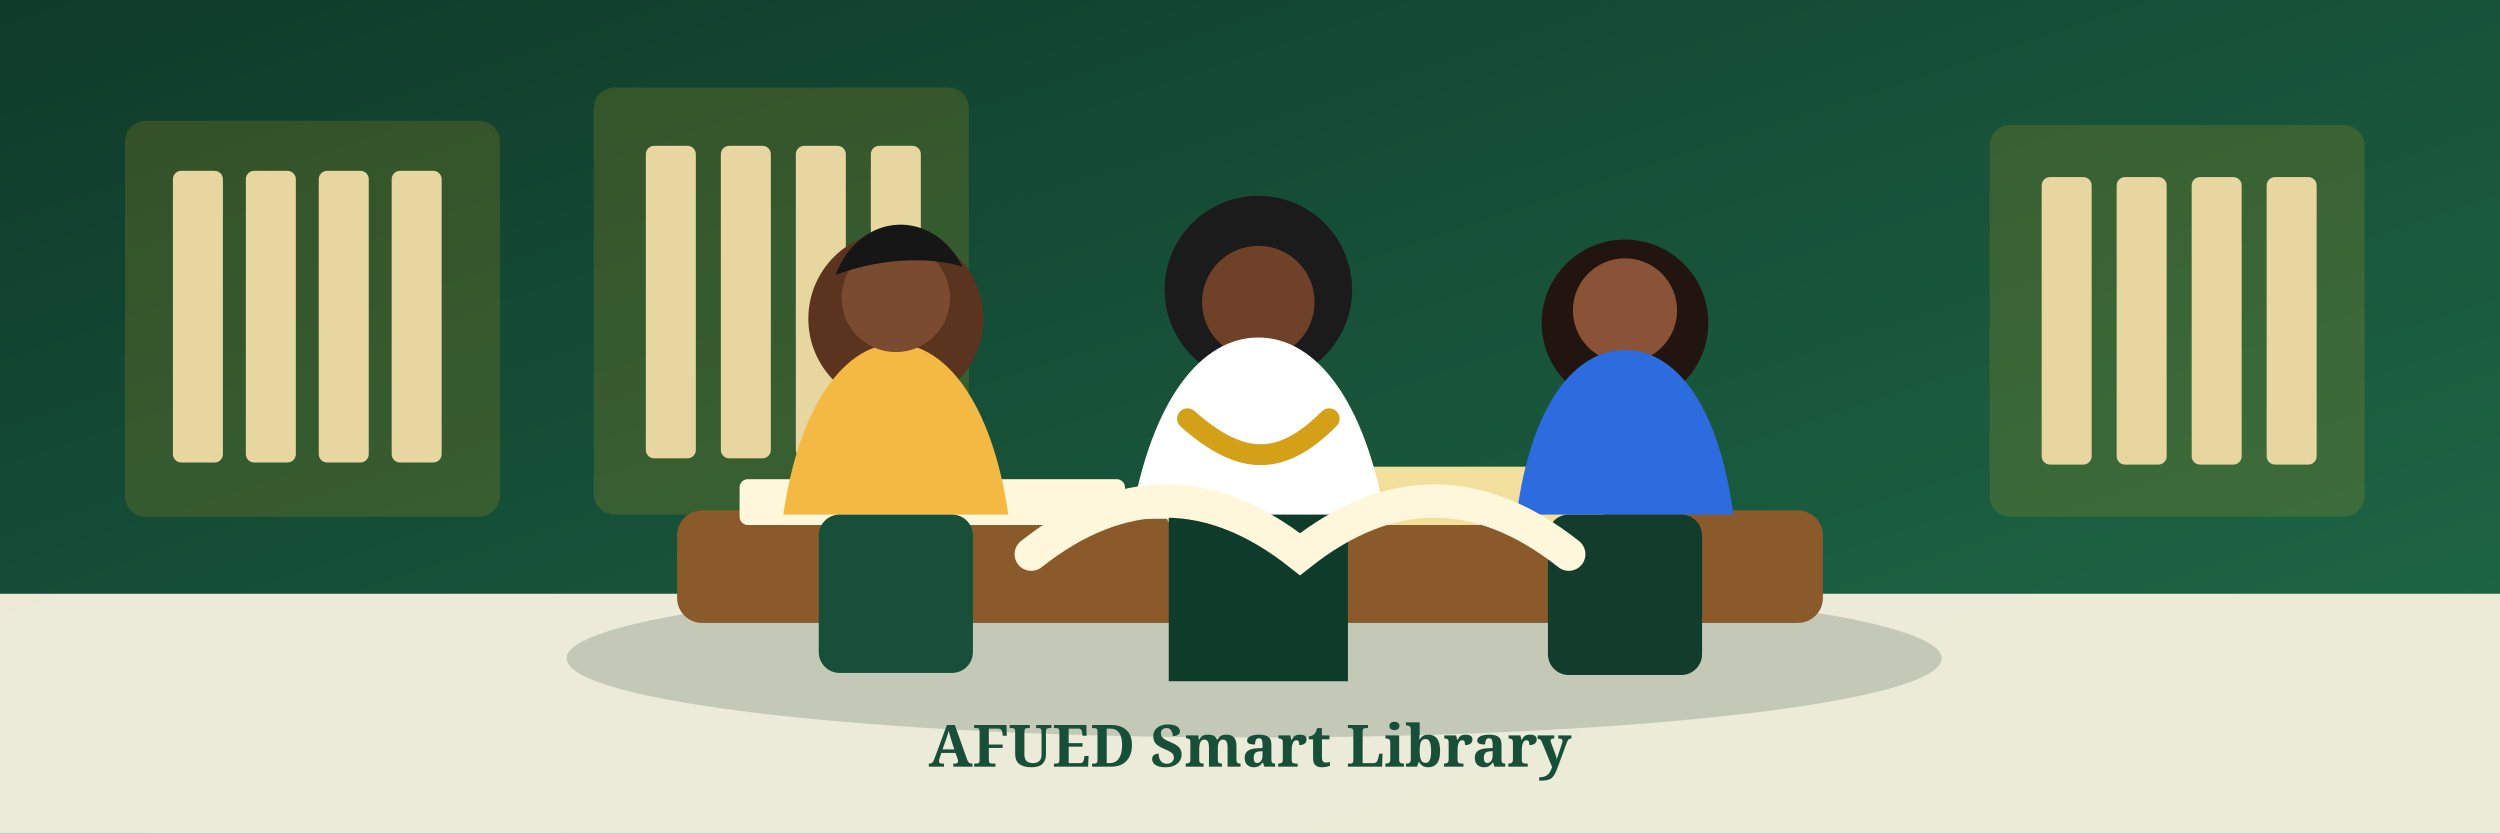
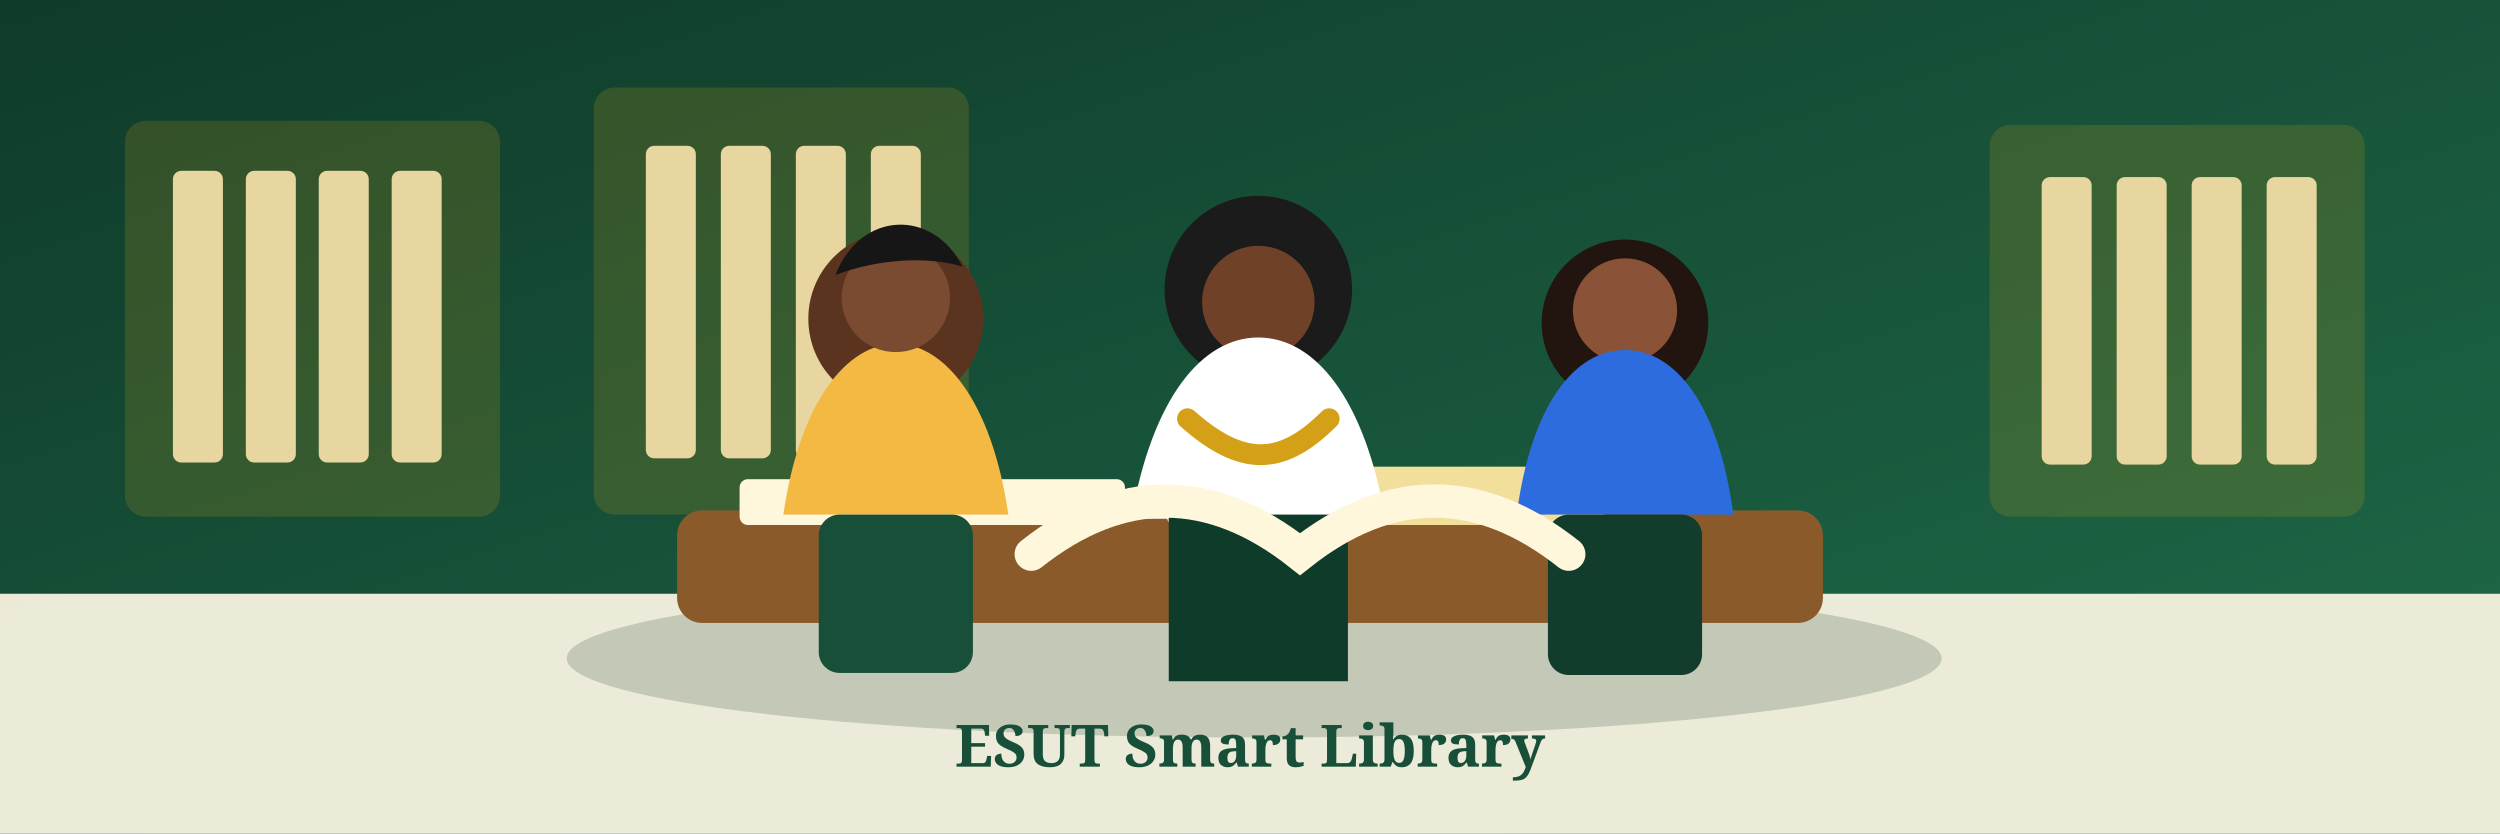
<svg xmlns="http://www.w3.org/2000/svg" viewBox="0 0 1200 400" role="img" aria-labelledby="title desc">
  <defs>
    <linearGradient id="bg" x1="0" x2="1" y1="0" y2="1">
      <stop offset="0" stop-color="#0f3b2a" />
      <stop offset="1" stop-color="#1f6b49" />
    </linearGradient>
  </defs>
  <rect width="1200" height="400" fill="url(#bg)" />
  <rect x="0" y="285" width="1200" height="115" fill="#f7f1df" opacity=".95" />
  <g opacity=".18" fill="#D4A017">
    <rect x="60" y="58" width="180" height="190" rx="10" />
    <rect x="285" y="42" width="180" height="205" rx="10" />
    <rect x="955" y="60" width="180" height="188" rx="10" />
  </g>
  <g fill="#e7d6a0">
    <rect x="83" y="82" width="24" height="140" rx="4" />
    <rect x="118" y="82" width="24" height="140" rx="4" />
    <rect x="153" y="82" width="24" height="140" rx="4" />
    <rect x="188" y="82" width="24" height="140" rx="4" />
    <rect x="310" y="70" width="24" height="150" rx="4" />
    <rect x="346" y="70" width="24" height="150" rx="4" />
    <rect x="382" y="70" width="24" height="150" rx="4" />
    <rect x="418" y="70" width="24" height="150" rx="4" />
    <rect x="980" y="85" width="24" height="138" rx="4" />
    <rect x="1016" y="85" width="24" height="138" rx="4" />
    <rect x="1052" y="85" width="24" height="138" rx="4" />
    <rect x="1088" y="85" width="24" height="138" rx="4" />
  </g>
  <ellipse cx="602" cy="316" rx="330" ry="38" fill="#0f2f24" opacity=".18" />
  <rect x="325" y="245" width="550" height="54" rx="12" fill="#8a5a2b" />
  <rect x="355" y="230" width="185" height="22" rx="4" fill="#fff7dc" />
  <rect x="560" y="224" width="210" height="28" rx="4" fill="#f2df9c" />
  <g>
    <circle cx="430" cy="153" r="42" fill="#5a341f" />
    <path d="M376 247c8-55 31-82 54-82s46 27 54 82z" fill="#f4b942" />
    <circle cx="430" cy="143" r="26" fill="#7b4b31" />
    <path d="M401 132c12-31 47-32 61-4-16-5-40-4-61 4z" fill="#161616" />
    <rect x="393" y="247" width="74" height="76" rx="10" fill="#174f38" />
  </g>
  <g>
    <circle cx="604" cy="139" r="45" fill="#1b1b1b" />
    <circle cx="604" cy="145" r="27" fill="#6f4128" />
    <path d="M543 249c10-58 34-87 61-87s51 29 61 87z" fill="#ffffff" />
    <path d="M561 247h86v80h-86z" fill="#0f3b2a" />
    <path d="M570 201c26 23 45 23 68 0" stroke="#D4A017" stroke-width="10" fill="none" stroke-linecap="round" />
  </g>
  <g>
    <circle cx="780" cy="155" r="40" fill="#22150f" />
    <circle cx="780" cy="149" r="25" fill="#8a5236" />
    <path d="M728 247c7-53 28-79 52-79s45 26 52 79z" fill="#2d6cdf" />
    <rect x="743" y="247" width="74" height="77" rx="10" fill="#123c2b" />
  </g>
  <path d="M495 266c43-34 86-34 129 0 43-34 86-34 129 0" stroke="#fff7dc" stroke-width="16" fill="none" stroke-linecap="round" />
-   <text x="600" y="368" text-anchor="middle" font-family="Georgia, serif" font-size="28" font-weight="700" fill="#174f38">AFUED Smart Library</text>
+   <text x="600" y="368" text-anchor="middle" font-family="Georgia, serif" font-size="28" font-weight="700" fill="#174f38">ESUT Smart Library</text>
</svg>
